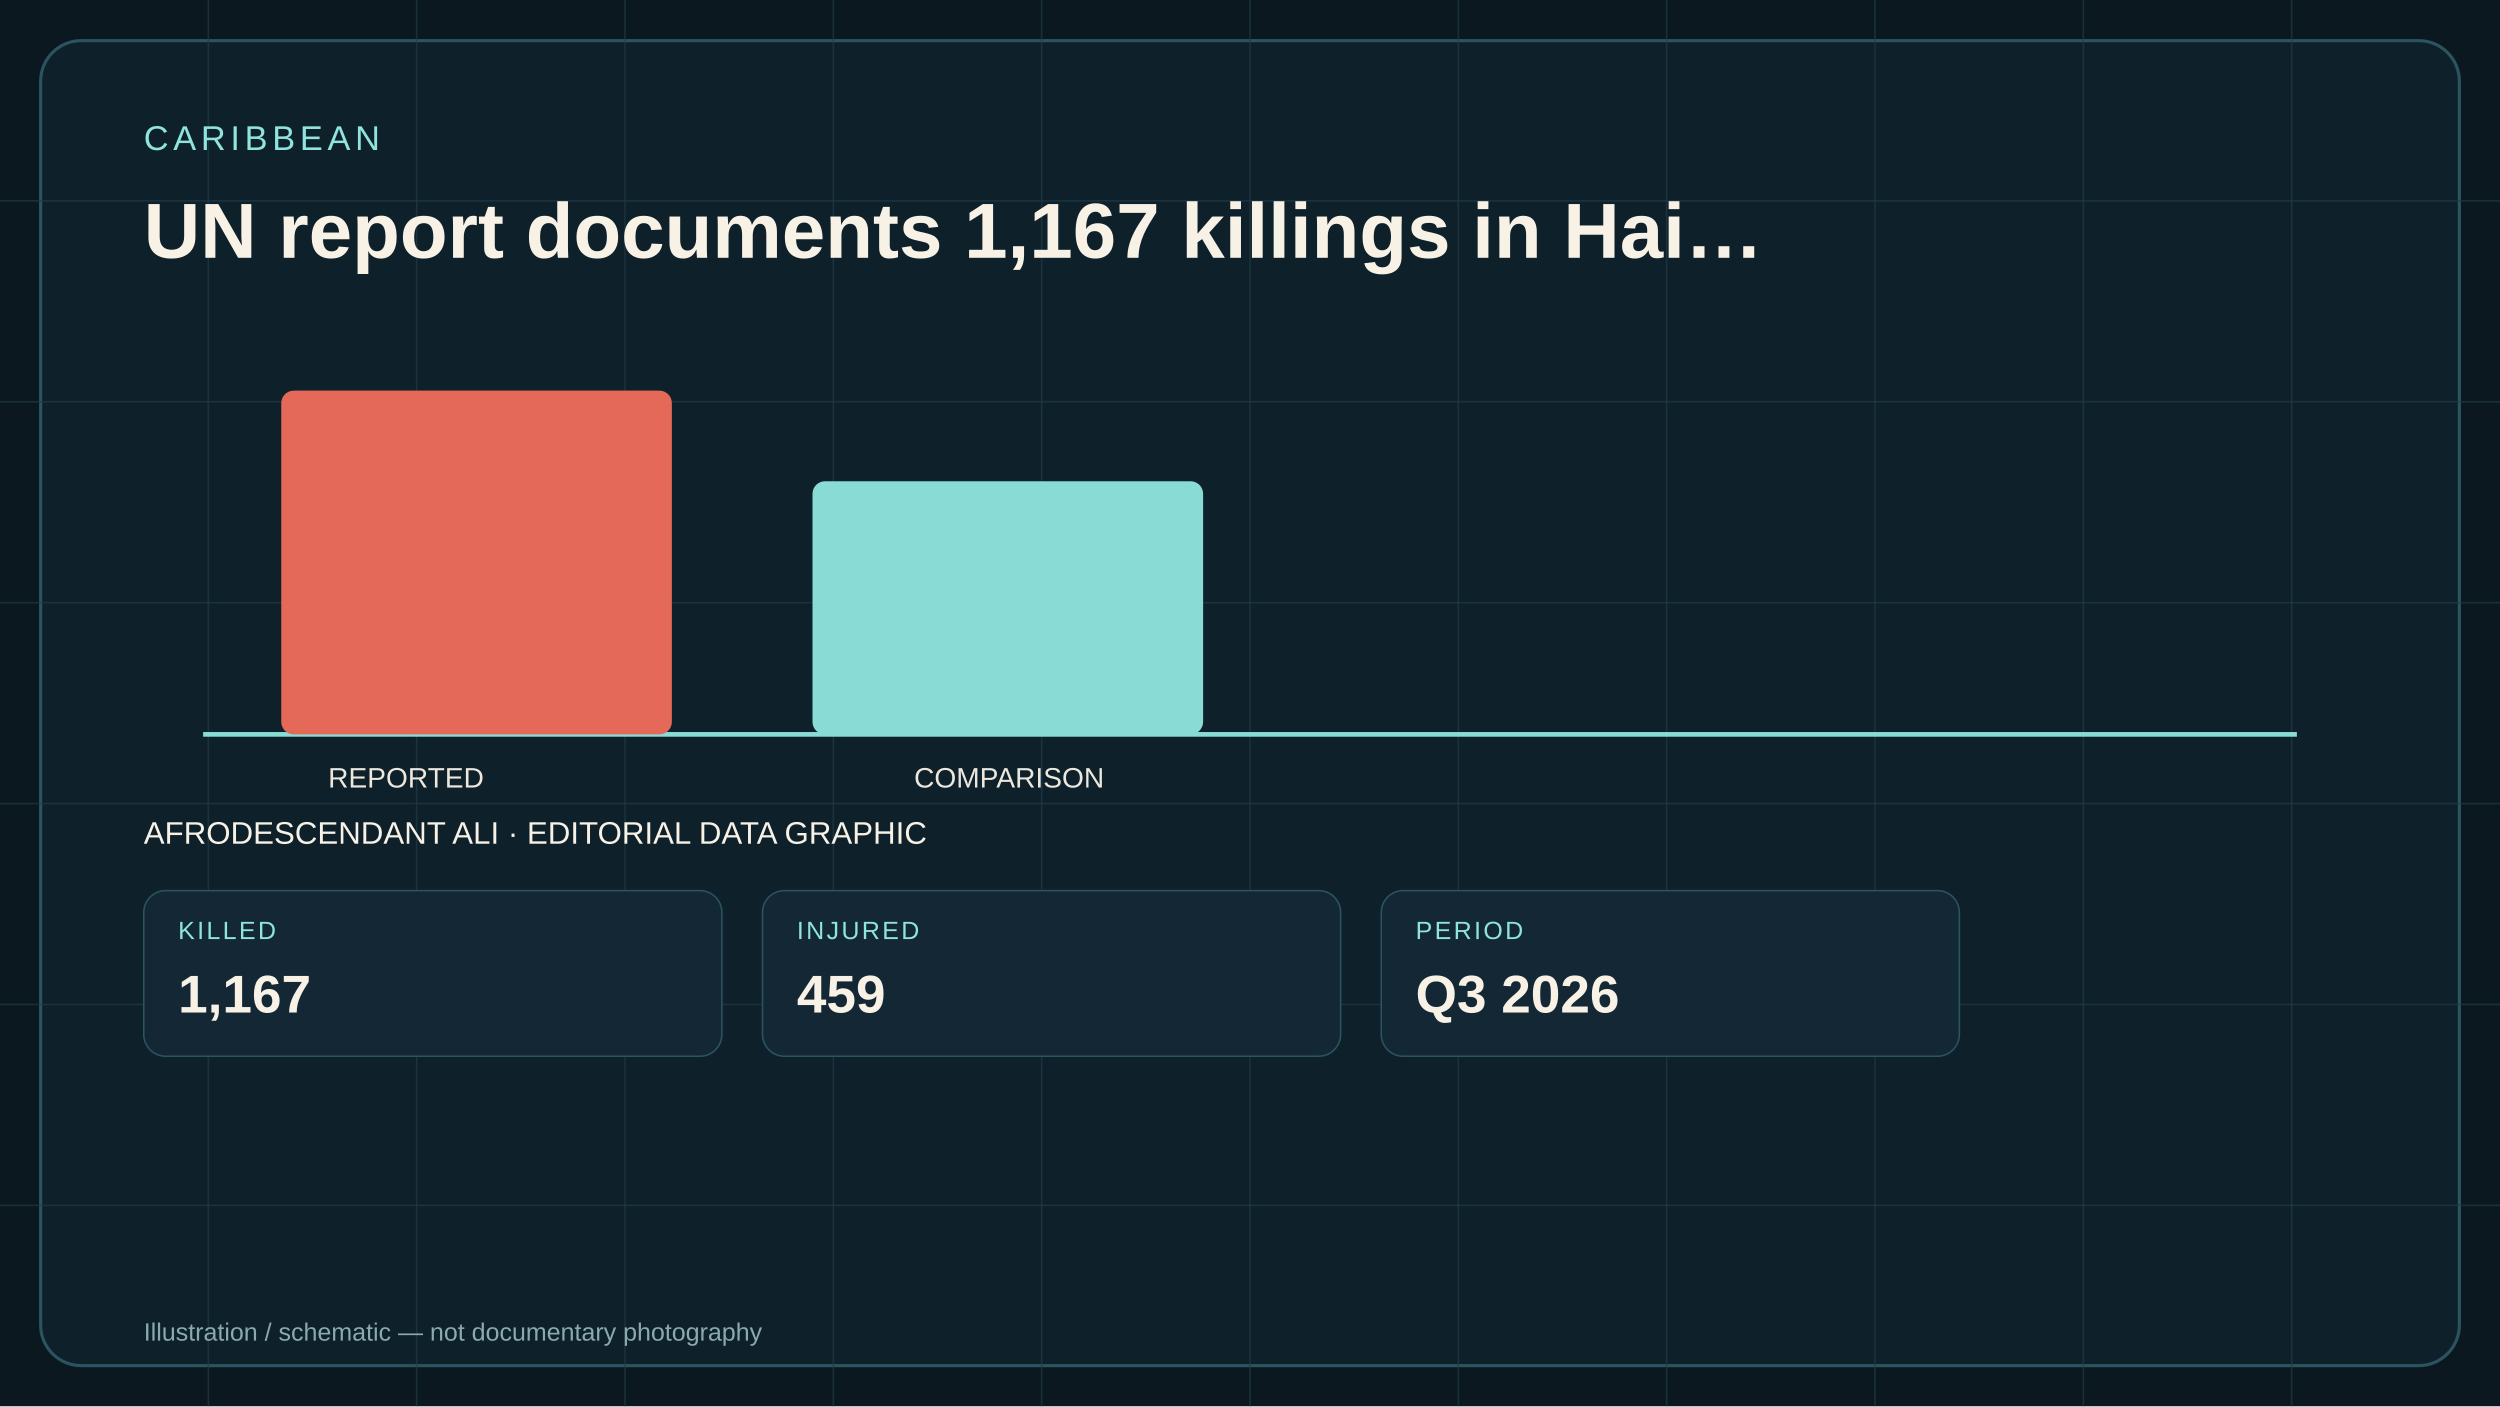
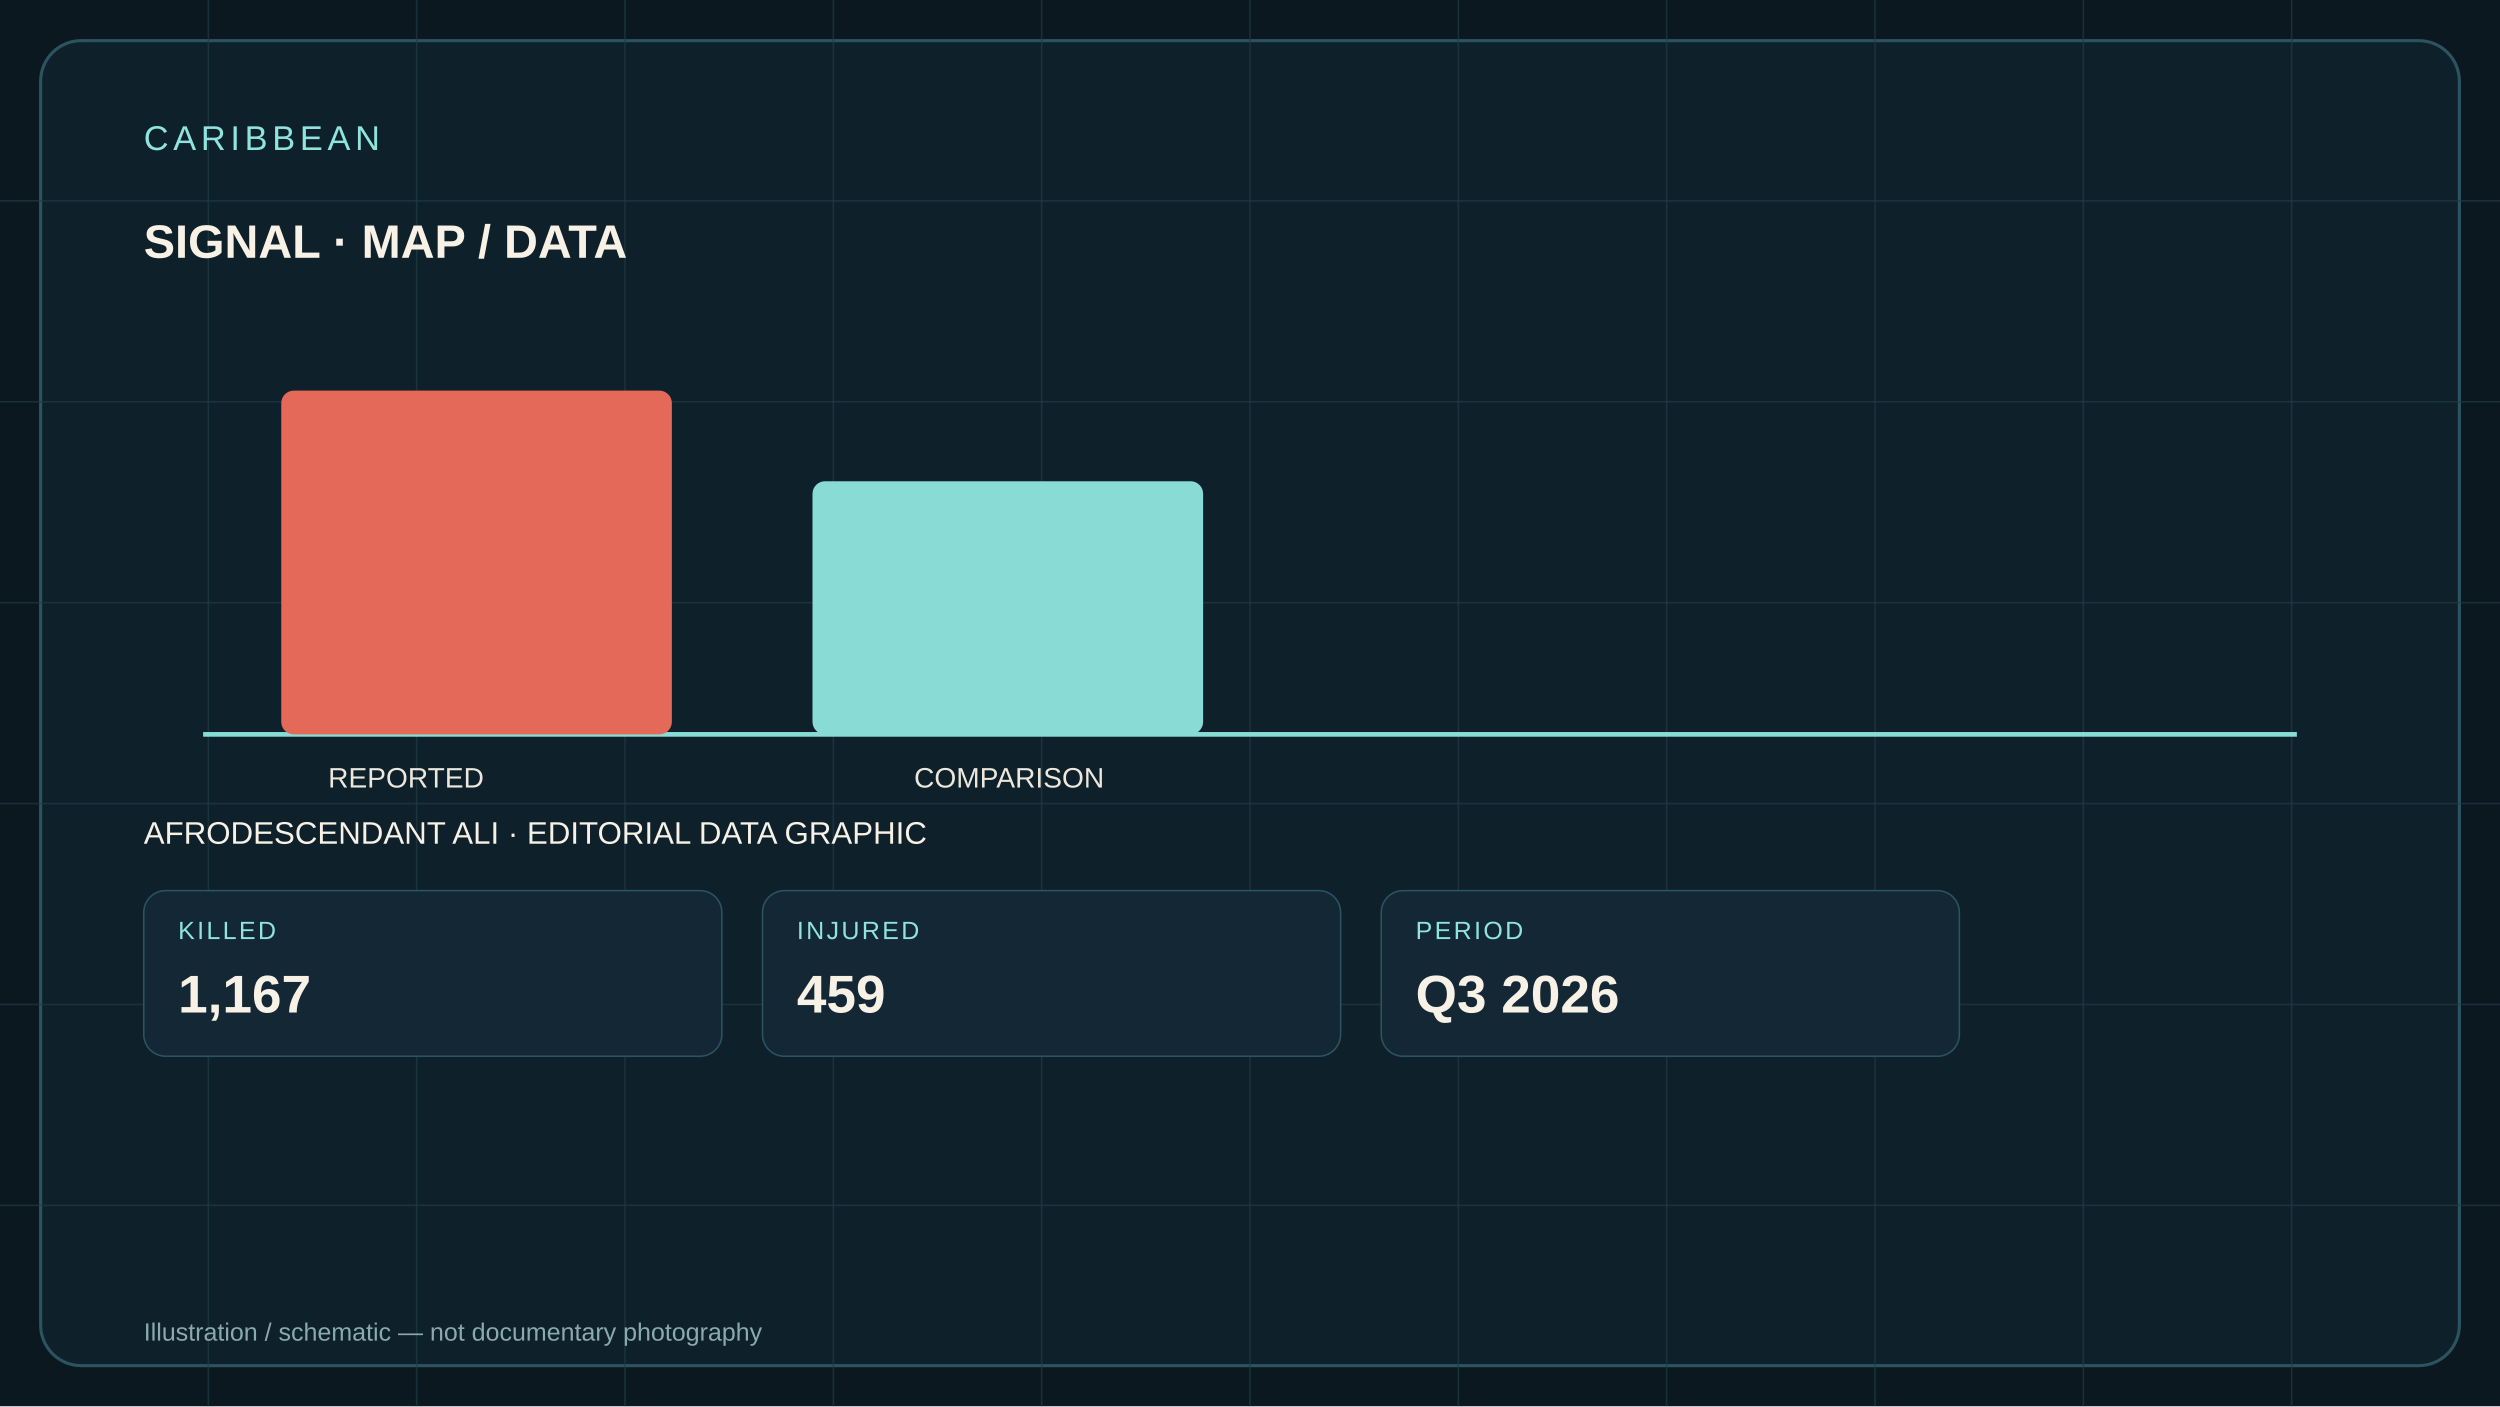
<svg xmlns="http://www.w3.org/2000/svg" viewBox="0 0 1600 900" role="img" aria-labelledby="t d">
  <rect width="1600" height="900" fill="#0b1820" />
  <rect x="26" y="26" width="1548" height="848" rx="26" fill="#0e202a" stroke="#2b5360" stroke-width="2" />
  <path d="M133.333 0V900" stroke="#1f3a45" stroke-width="1" opacity=".7" />
  <path d="M266.667 0V900" stroke="#1f3a45" stroke-width="1" opacity=".7" />
  <path d="M400 0V900" stroke="#1f3a45" stroke-width="1" opacity=".7" />
  <path d="M533.333 0V900" stroke="#1f3a45" stroke-width="1" opacity=".7" />
  <path d="M666.667 0V900" stroke="#1f3a45" stroke-width="1" opacity=".7" />
  <path d="M800 0V900" stroke="#1f3a45" stroke-width="1" opacity=".7" />
  <path d="M933.333 0V900" stroke="#1f3a45" stroke-width="1" opacity=".7" />
  <path d="M1066.667 0V900" stroke="#1f3a45" stroke-width="1" opacity=".7" />
  <path d="M1200 0V900" stroke="#1f3a45" stroke-width="1" opacity=".7" />
  <path d="M1333.333 0V900" stroke="#1f3a45" stroke-width="1" opacity=".7" />
  <path d="M1466.667 0V900" stroke="#1f3a45" stroke-width="1" opacity=".7" />
  <path d="M0 128.571H1600" stroke="#1f3a45" stroke-width="1" opacity=".7" />
  <path d="M0 257.143H1600" stroke="#1f3a45" stroke-width="1" opacity=".7" />
  <path d="M0 385.714H1600" stroke="#1f3a45" stroke-width="1" opacity=".7" />
  <path d="M0 514.286H1600" stroke="#1f3a45" stroke-width="1" opacity=".7" />
  <path d="M0 642.857H1600" stroke="#1f3a45" stroke-width="1" opacity=".7" />
  <path d="M0 771.429H1600" stroke="#1f3a45" stroke-width="1" opacity=".7" />
  <text x="92" y="96" fill="#8fe4de" font-size="22" font-family="Arial,sans-serif" letter-spacing="3">CARIBBEAN</text>
-   <text x="92" y="165" fill="#f7f1e6" font-size="50" font-weight="700" font-family="Arial,sans-serif">UN report documents 1,167 killings in Hai…</text>
+   <text x="92" y="165" fill="#f7f1e6" font-size="30" font-weight="700" font-family="Arial,sans-serif">SIGNAL · MAP / DATA</text>
  <g opacity=".95">
    <line x1="130" y1="470" x2="1470" y2="470" stroke="#8fe4de" stroke-width="3" />
    <rect x="180" y="250" width="250" height="220" rx="8" fill="#ef6c5b" />
    <rect x="520" y="308" width="250" height="162" rx="8" fill="#8fe4de" />
    <text x="210" y="504" fill="#f7f1e6" font-size="18" font-family="Arial,sans-serif">REPORTED</text>
    <text x="585" y="504" fill="#f7f1e6" font-size="18" font-family="Arial,sans-serif">COMPARISON</text>
  </g>
  <text x="92" y="540" fill="#f7f1e6" font-size="20" font-family="Arial,sans-serif">AFRODESCENDANT ALI · EDITORIAL DATA GRAPHIC</text>
  <g transform="translate(92 570)">
    <rect width="370" height="106" rx="14" fill="#142735" stroke="#2b5360" />
    <text x="22" y="31" fill="#8fe4de" font-size="16" font-family="Arial,sans-serif" letter-spacing="1.5">KILLED</text>
    <text x="22" y="78" fill="#f7f1e6" font-size="34" font-weight="700" font-family="Arial,sans-serif">1,167</text>
  </g>
  <g transform="translate(488 570)">
    <rect width="370" height="106" rx="14" fill="#142735" stroke="#2b5360" />
    <text x="22" y="31" fill="#8fe4de" font-size="16" font-family="Arial,sans-serif" letter-spacing="1.5">INJURED</text>
    <text x="22" y="78" fill="#f7f1e6" font-size="34" font-weight="700" font-family="Arial,sans-serif">459</text>
  </g>
  <g transform="translate(884 570)">
    <rect width="370" height="106" rx="14" fill="#142735" stroke="#2b5360" />
    <text x="22" y="31" fill="#8fe4de" font-size="16" font-family="Arial,sans-serif" letter-spacing="1.5">PERIOD</text>
    <text x="22" y="78" fill="#f7f1e6" font-size="34" font-weight="700" font-family="Arial,sans-serif">Q3 2026</text>
  </g>
  <text x="92" y="858" fill="#8aaab0" font-size="16" font-family="Arial,sans-serif">Illustration / schematic — not documentary photography</text>
</svg>
